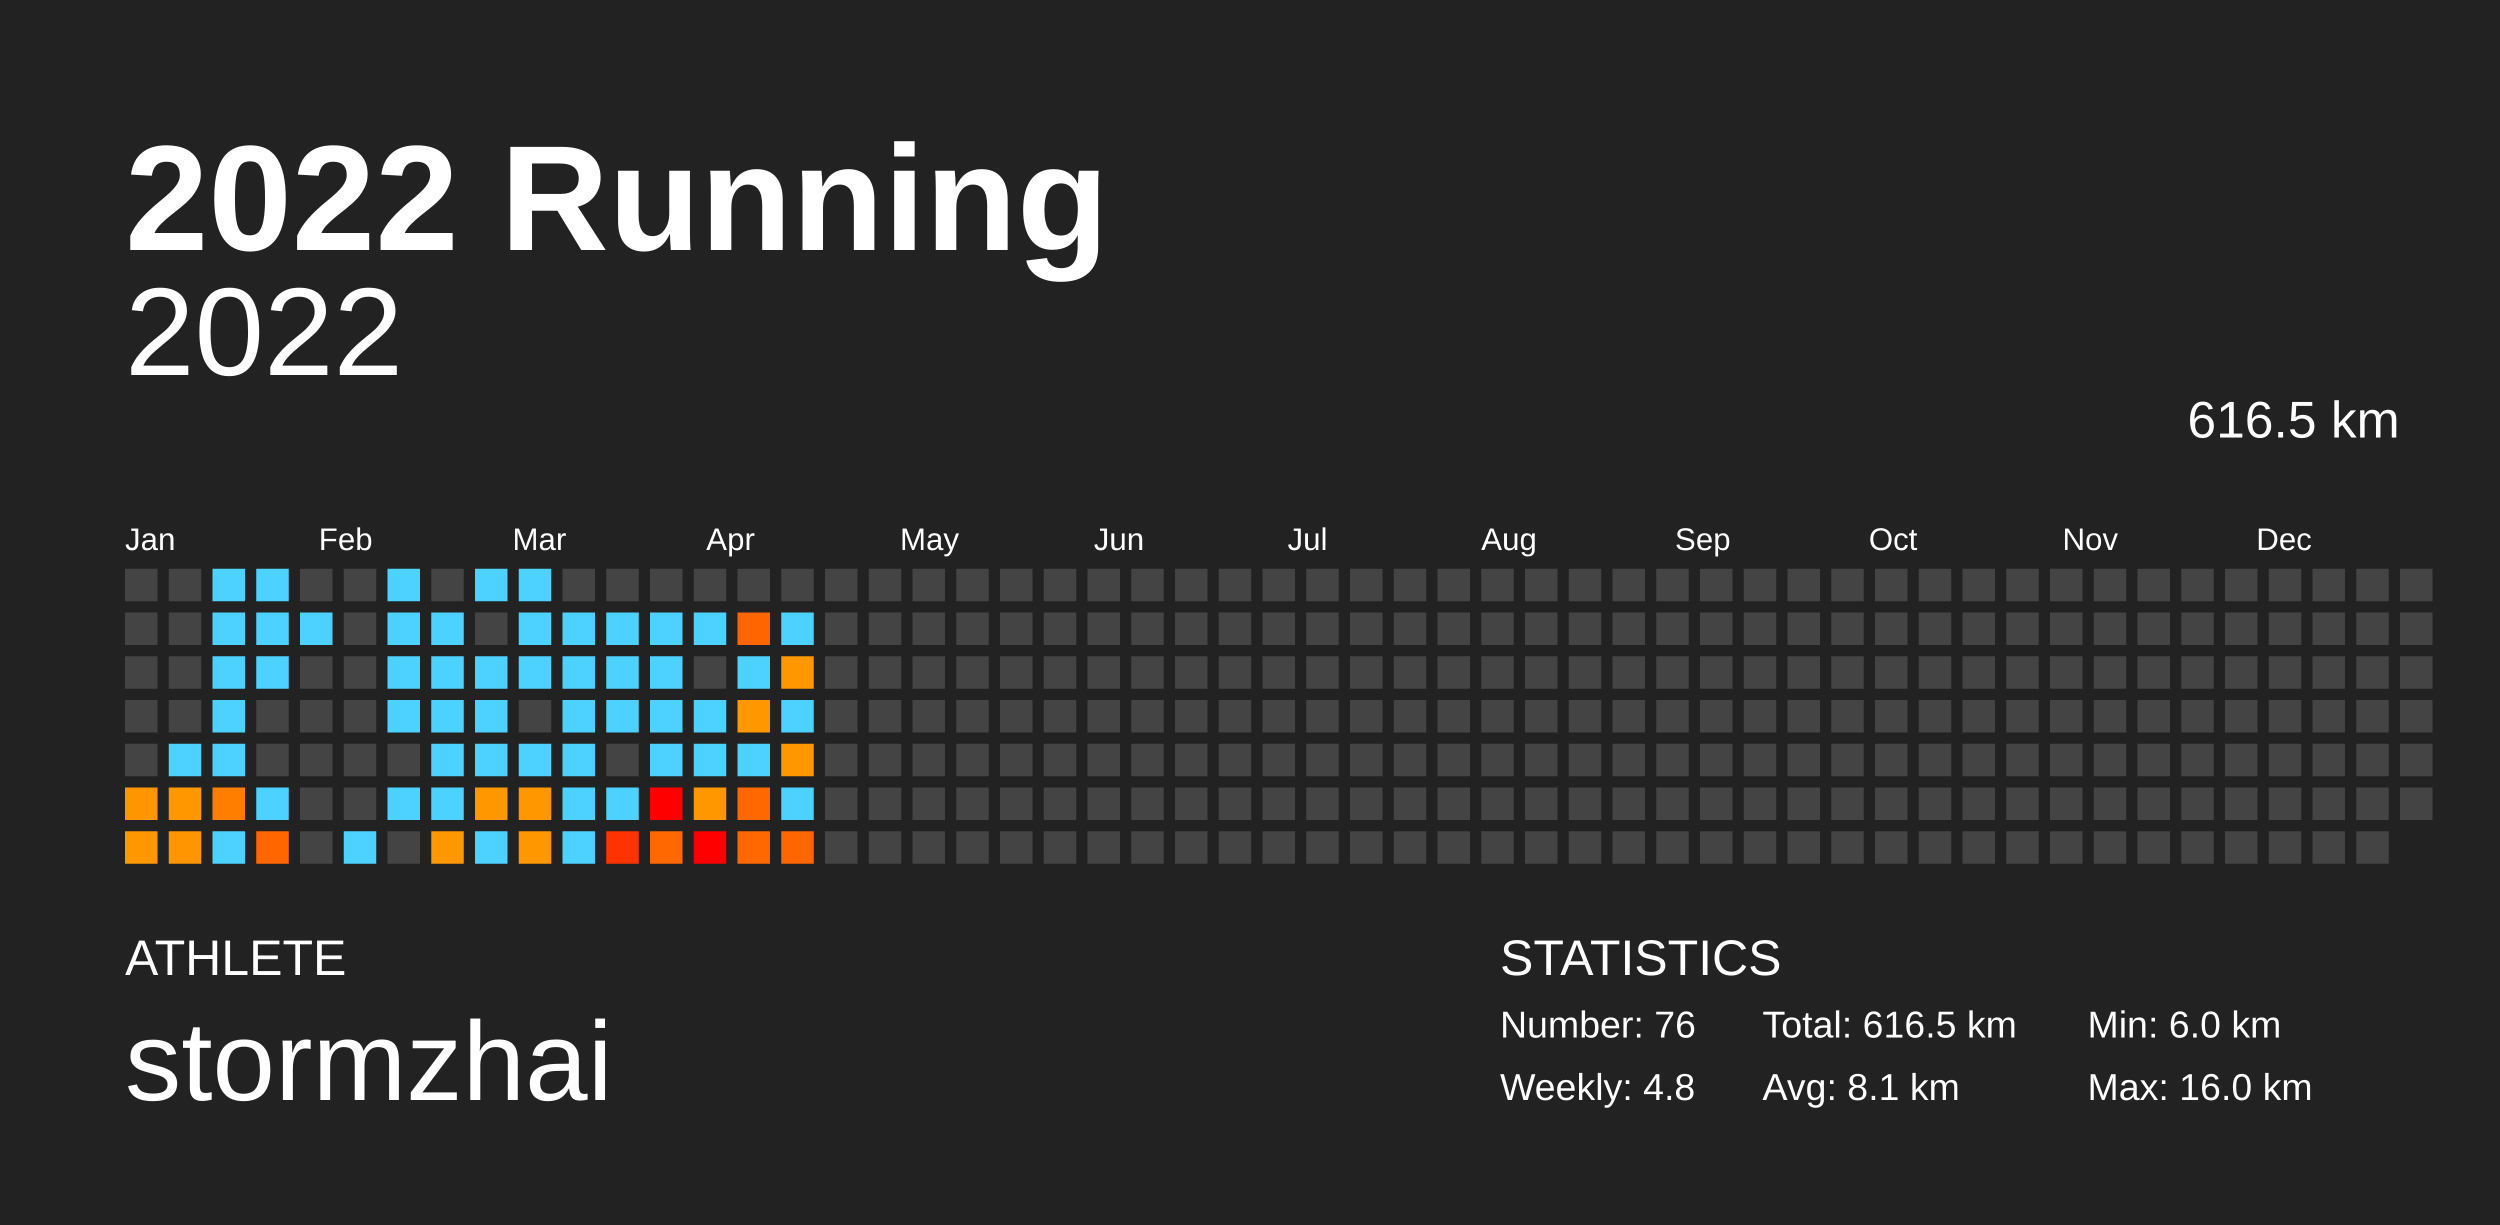
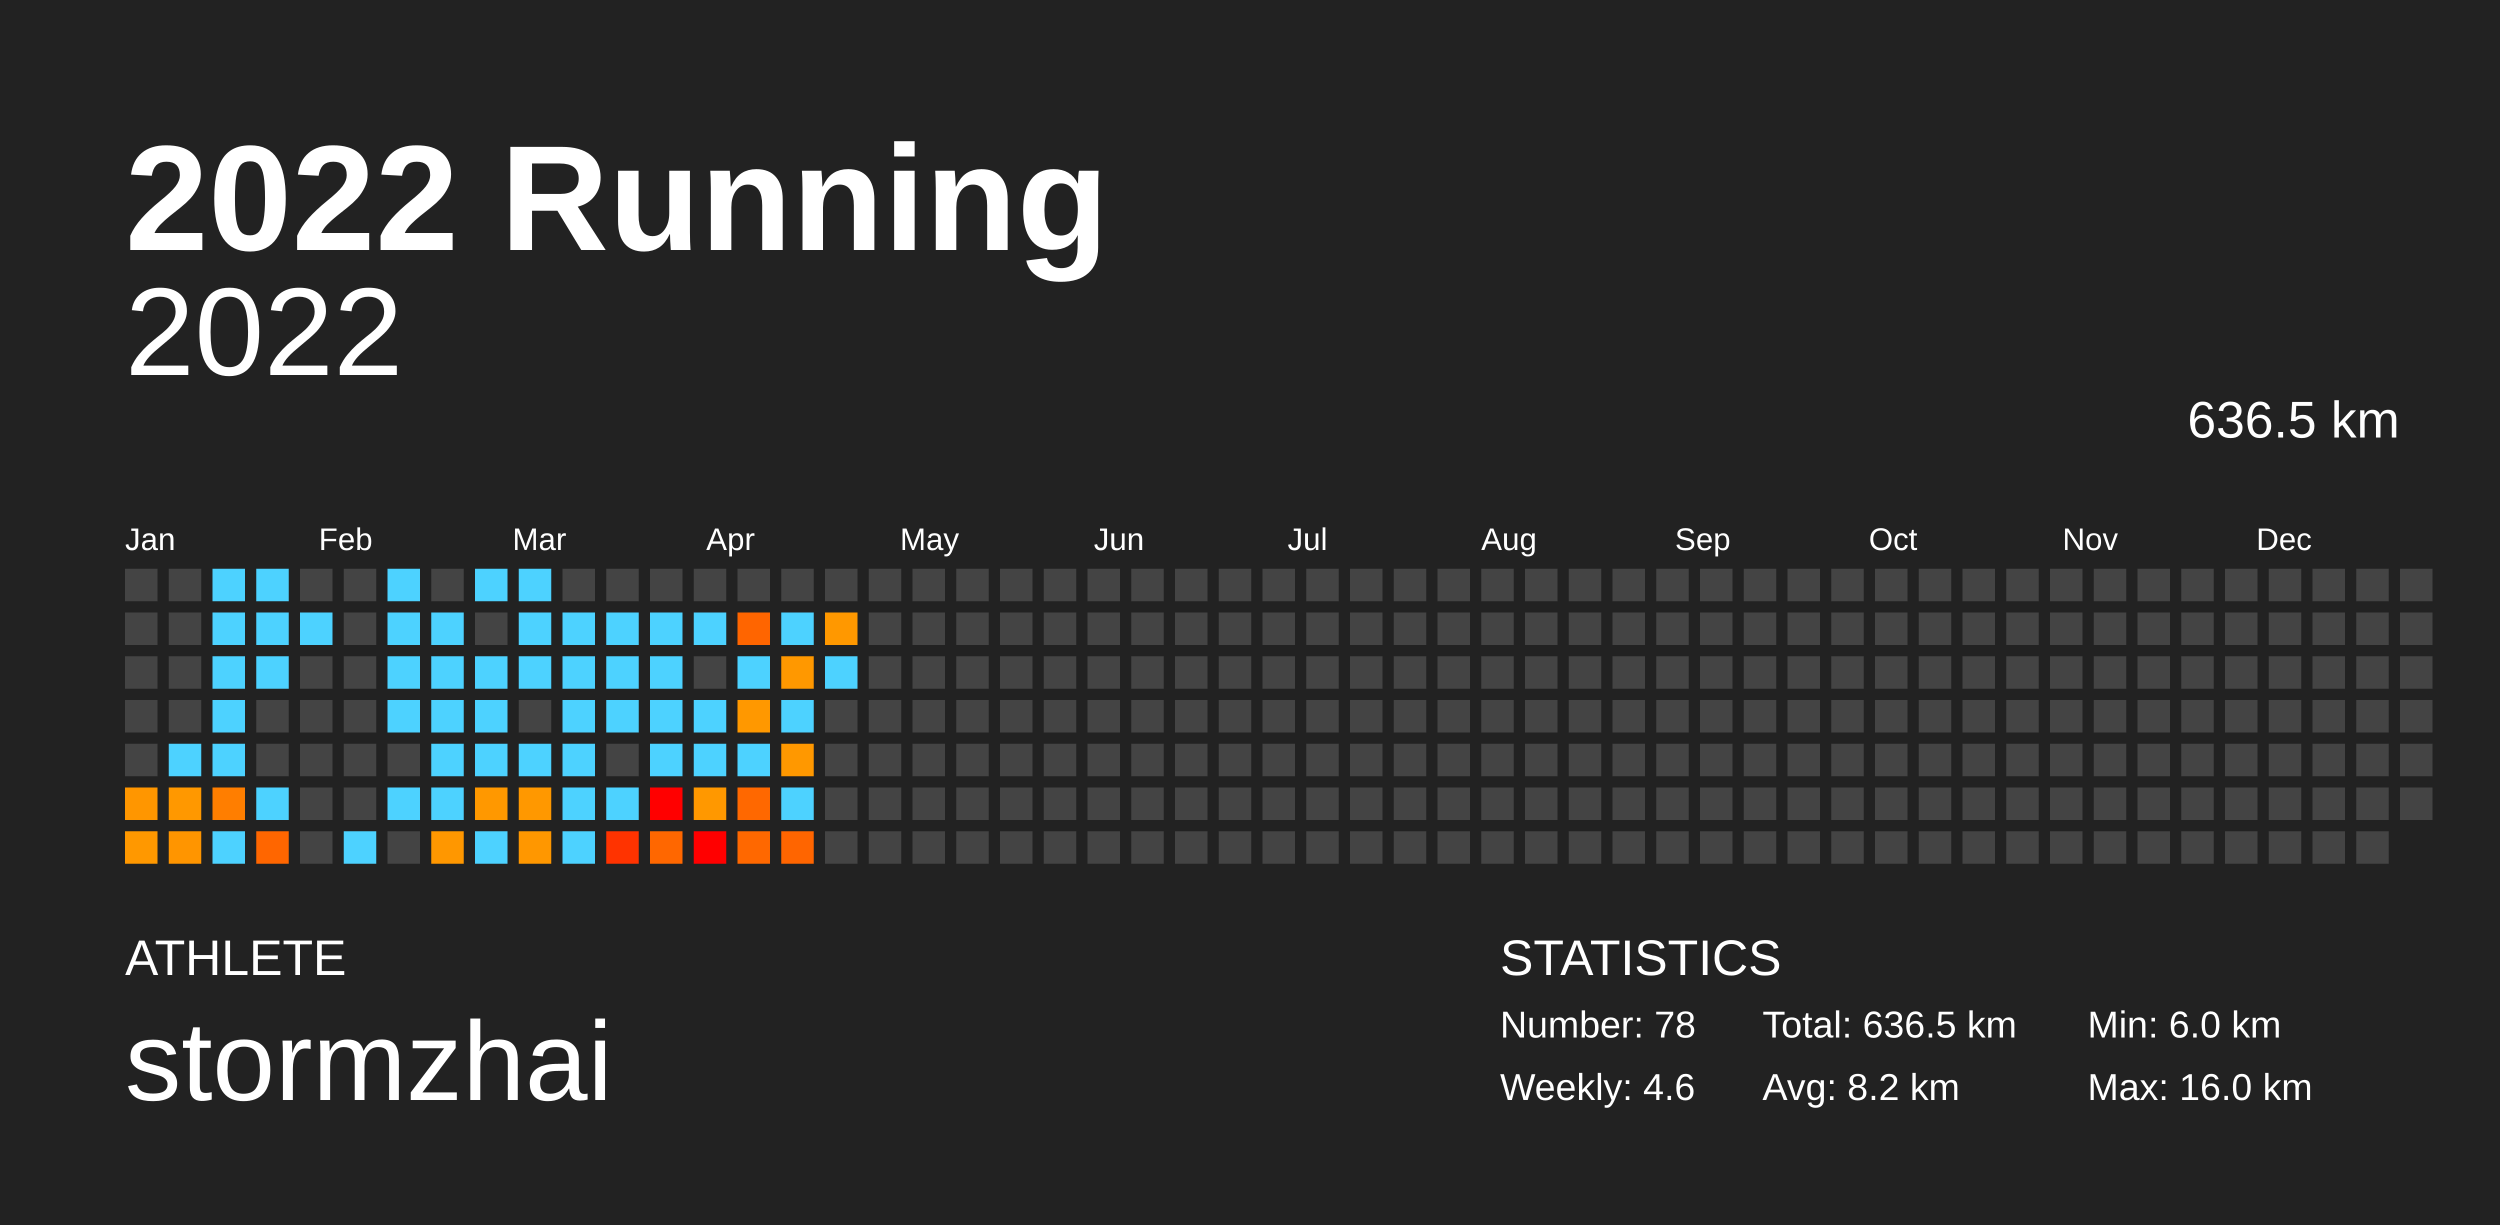
<svg xmlns="http://www.w3.org/2000/svg" baseProfile="full" height="98mm" version="1.1" viewBox="0,0,200,98" width="200mm">
  <defs />
  <rect fill="#222222" height="98" width="200" x="0" y="0" />
  <text fill="#FFFFFF" style="font-size:12px; font-family:Arial; font-weight:bold;" x="10" y="20">2022 Running</text>
  <text fill="#FFFFFF" style="font-size:4px; font-family:Arial" x="10" y="78">ATHLETE</text>
  <text fill="#FFFFFF" style="font-size:9px; font-family:Arial" x="10" y="88">stormzhai</text>
  <text fill="#FFFFFF" style="font-size:4px; font-family:Arial" x="120" y="78">STATISTICS</text>
-   <text fill="#FFFFFF" style="font-size:3px; font-family:Arial" x="120" y="83">Number: 76</text>
-   <text fill="#FFFFFF" style="font-size:3px; font-family:Arial" x="120" y="88">Weekly: 4.8</text>
-   <text fill="#FFFFFF" style="font-size:3px; font-family:Arial" x="141" y="83">Total: 616.5 km</text>
-   <text fill="#FFFFFF" style="font-size:3px; font-family:Arial" x="141" y="88">Avg: 8.1 km</text>
+   <text fill="#FFFFFF" style="font-size:3px; font-family:Arial" x="120" y="83">Number: 78</text>
+   <text fill="#FFFFFF" style="font-size:3px; font-family:Arial" x="120" y="88">Weekly: 4.6</text>
+   <text fill="#FFFFFF" style="font-size:3px; font-family:Arial" x="141" y="83">Total: 636.5 km</text>
+   <text fill="#FFFFFF" style="font-size:3px; font-family:Arial" x="141" y="88">Avg: 8.2 km</text>
  <text fill="#FFFFFF" style="font-size:3px; font-family:Arial" x="167" y="83">Min: 6.0 km</text>
  <text fill="#FFFFFF" style="font-size:3px; font-family:Arial" x="167" y="88">Max: 16.0 km</text>
  <text alignment-baseline="hanging" fill="#FFFFFF" style="font-size:10.0px; font-family:Arial;" x="10" y="30">2022</text>
-   <text alignment-baseline="hanging" fill="#FFFFFF" style="font-size:4.125px; font-family:Arial;" x="175" y="35">616.5 km</text>
+   <text alignment-baseline="hanging" fill="#FFFFFF" style="font-size:4.125px; font-family:Arial;" x="175" y="35">636.5 km</text>
  <text fill="#FFFFFF" style="font-size:2.5px; font-family:Arial" x="10.0" y="44">Jan</text>
  <text fill="#FFFFFF" style="font-size:2.5px; font-family:Arial" x="25.5" y="44">Feb</text>
  <text fill="#FFFFFF" style="font-size:2.5px; font-family:Arial" x="41.0" y="44">Mar</text>
  <text fill="#FFFFFF" style="font-size:2.5px; font-family:Arial" x="56.5" y="44">Apr</text>
  <text fill="#FFFFFF" style="font-size:2.5px; font-family:Arial" x="72.0" y="44">May</text>
  <text fill="#FFFFFF" style="font-size:2.5px; font-family:Arial" x="87.5" y="44">Jun</text>
  <text fill="#FFFFFF" style="font-size:2.5px; font-family:Arial" x="103.0" y="44">Jul</text>
  <text fill="#FFFFFF" style="font-size:2.5px; font-family:Arial" x="118.5" y="44">Aug</text>
  <text fill="#FFFFFF" style="font-size:2.5px; font-family:Arial" x="134.0" y="44">Sep</text>
  <text fill="#FFFFFF" style="font-size:2.5px; font-family:Arial" x="149.5" y="44">Oct</text>
  <text fill="#FFFFFF" style="font-size:2.5px; font-family:Arial" x="165.0" y="44">Nov</text>
  <text fill="#FFFFFF" style="font-size:2.5px; font-family:Arial" x="180.5" y="44">Dec</text>
  <rect fill="#444444" height="2.6" width="2.6" x="10.0" y="45.5" />
  <rect fill="#444444" height="2.6" width="2.6" x="10.0" y="49.0" />
  <rect fill="#444444" height="2.6" width="2.6" x="10.0" y="52.5" />
  <rect fill="#444444" height="2.6" width="2.6" x="10.0" y="56.0" />
  <rect fill="#444444" height="2.6" width="2.6" x="10.0" y="59.5" />
  <rect fill="#ff9600" height="2.6" width="2.6" x="10.0" y="63.0" />
  <rect fill="#ff9800" height="2.6" width="2.6" x="10.0" y="66.5" />
  <rect fill="#444444" height="2.6" width="2.6" x="13.5" y="45.5" />
  <rect fill="#444444" height="2.6" width="2.6" x="13.5" y="49.0" />
  <rect fill="#444444" height="2.6" width="2.6" x="13.5" y="52.5" />
  <rect fill="#444444" height="2.6" width="2.6" x="13.5" y="56.0" />
  <rect fill="#4dd2ff" height="2.6" width="2.6" x="13.5" y="59.5" />
  <rect fill="#ff9800" height="2.6" width="2.6" x="13.5" y="63.0" />
  <rect fill="#ff9500" height="2.6" width="2.6" x="13.5" y="66.5" />
  <rect fill="#4dd2ff" height="2.6" width="2.6" x="17.0" y="45.5" />
  <rect fill="#4dd2ff" height="2.6" width="2.6" x="17.0" y="49.0" />
  <rect fill="#4dd2ff" height="2.6" width="2.6" x="17.0" y="52.5" />
  <rect fill="#4dd2ff" height="2.6" width="2.6" x="17.0" y="56.0" />
  <rect fill="#4dd2ff" height="2.6" width="2.6" x="17.0" y="59.5" />
  <rect fill="#ff7e00" height="2.6" width="2.6" x="17.0" y="63.0" />
  <rect fill="#4dd2ff" height="2.6" width="2.6" x="17.0" y="66.5" />
  <rect fill="#4dd2ff" height="2.6" width="2.6" x="20.5" y="45.5" />
  <rect fill="#4dd2ff" height="2.6" width="2.6" x="20.5" y="49.0" />
  <rect fill="#4dd2ff" height="2.6" width="2.6" x="20.5" y="52.5" />
  <rect fill="#444444" height="2.6" width="2.6" x="20.5" y="56.0" />
  <rect fill="#444444" height="2.6" width="2.6" x="20.5" y="59.5" />
  <rect fill="#4dd2ff" height="2.6" width="2.6" x="20.5" y="63.0" />
  <rect fill="#ff6600" height="2.6" width="2.6" x="20.5" y="66.5" />
  <rect fill="#444444" height="2.6" width="2.6" x="24.0" y="45.5" />
  <rect fill="#4dd2ff" height="2.6" width="2.6" x="24.0" y="49.0" />
  <rect fill="#444444" height="2.6" width="2.6" x="24.0" y="52.5" />
  <rect fill="#444444" height="2.6" width="2.6" x="24.0" y="56.0" />
  <rect fill="#444444" height="2.6" width="2.6" x="24.0" y="59.5" />
  <rect fill="#444444" height="2.6" width="2.6" x="24.0" y="63.0" />
  <rect fill="#444444" height="2.6" width="2.6" x="24.0" y="66.5" />
  <rect fill="#444444" height="2.6" width="2.6" x="27.5" y="45.5" />
  <rect fill="#444444" height="2.6" width="2.6" x="27.5" y="49.0" />
  <rect fill="#444444" height="2.6" width="2.6" x="27.5" y="52.5" />
  <rect fill="#444444" height="2.6" width="2.6" x="27.5" y="56.0" />
  <rect fill="#444444" height="2.6" width="2.6" x="27.5" y="59.5" />
  <rect fill="#444444" height="2.6" width="2.6" x="27.5" y="63.0" />
  <rect fill="#4dd2ff" height="2.6" width="2.6" x="27.5" y="66.5" />
  <rect fill="#4dd2ff" height="2.6" width="2.6" x="31.0" y="45.5" />
  <rect fill="#4dd2ff" height="2.6" width="2.6" x="31.0" y="49.0" />
  <rect fill="#4dd2ff" height="2.6" width="2.6" x="31.0" y="52.5" />
  <rect fill="#4dd2ff" height="2.6" width="2.6" x="31.0" y="56.0" />
  <rect fill="#444444" height="2.6" width="2.6" x="31.0" y="59.5" />
  <rect fill="#4dd2ff" height="2.6" width="2.6" x="31.0" y="63.0" />
  <rect fill="#444444" height="2.6" width="2.6" x="31.0" y="66.5" />
  <rect fill="#444444" height="2.6" width="2.6" x="34.5" y="45.5" />
  <rect fill="#4dd2ff" height="2.6" width="2.6" x="34.5" y="49.0" />
  <rect fill="#4dd2ff" height="2.6" width="2.6" x="34.5" y="52.5" />
  <rect fill="#4dd2ff" height="2.6" width="2.6" x="34.5" y="56.0" />
  <rect fill="#4dd2ff" height="2.6" width="2.6" x="34.5" y="59.5" />
  <rect fill="#4dd2ff" height="2.6" width="2.6" x="34.5" y="63.0" />
  <rect fill="#ff9700" height="2.6" width="2.6" x="34.5" y="66.5" />
  <rect fill="#4dd2ff" height="2.6" width="2.6" x="38.0" y="45.5" />
  <rect fill="#444444" height="2.6" width="2.6" x="38.0" y="49.0" />
  <rect fill="#4dd2ff" height="2.6" width="2.6" x="38.0" y="52.5" />
  <rect fill="#4dd2ff" height="2.6" width="2.6" x="38.0" y="56.0" />
  <rect fill="#4dd2ff" height="2.6" width="2.6" x="38.0" y="59.5" />
  <rect fill="#ff9800" height="2.6" width="2.6" x="38.0" y="63.0" />
  <rect fill="#4dd2ff" height="2.6" width="2.6" x="38.0" y="66.5" />
  <rect fill="#4dd2ff" height="2.6" width="2.6" x="41.5" y="45.5" />
  <rect fill="#4dd2ff" height="2.6" width="2.6" x="41.5" y="49.0" />
  <rect fill="#4dd2ff" height="2.6" width="2.6" x="41.5" y="52.5" />
  <rect fill="#444444" height="2.6" width="2.6" x="41.5" y="56.0" />
  <rect fill="#4dd2ff" height="2.6" width="2.6" x="41.5" y="59.5" />
  <rect fill="#ff9800" height="2.6" width="2.6" x="41.5" y="63.0" />
  <rect fill="#ff9700" height="2.6" width="2.6" x="41.5" y="66.5" />
  <rect fill="#444444" height="2.6" width="2.6" x="45.0" y="45.5" />
  <rect fill="#4dd2ff" height="2.6" width="2.6" x="45.0" y="49.0" />
  <rect fill="#4dd2ff" height="2.6" width="2.6" x="45.0" y="52.5" />
  <rect fill="#4dd2ff" height="2.6" width="2.6" x="45.0" y="56.0" />
  <rect fill="#4dd2ff" height="2.6" width="2.6" x="45.0" y="59.5" />
  <rect fill="#4dd2ff" height="2.6" width="2.6" x="45.0" y="63.0" />
  <rect fill="#4dd2ff" height="2.6" width="2.6" x="45.0" y="66.5" />
  <rect fill="#444444" height="2.6" width="2.6" x="48.5" y="45.5" />
  <rect fill="#4dd2ff" height="2.6" width="2.6" x="48.5" y="49.0" />
  <rect fill="#4dd2ff" height="2.6" width="2.6" x="48.5" y="52.5" />
  <rect fill="#4dd2ff" height="2.6" width="2.6" x="48.5" y="56.0" />
  <rect fill="#444444" height="2.6" width="2.6" x="48.5" y="59.5" />
  <rect fill="#4dd2ff" height="2.6" width="2.6" x="48.5" y="63.0" />
  <rect fill="#ff3300" height="2.6" width="2.6" x="48.5" y="66.5" />
  <rect fill="#444444" height="2.6" width="2.6" x="52.0" y="45.5" />
  <rect fill="#4dd2ff" height="2.6" width="2.6" x="52.0" y="49.0" />
  <rect fill="#4dd2ff" height="2.6" width="2.6" x="52.0" y="52.5" />
  <rect fill="#4dd2ff" height="2.6" width="2.6" x="52.0" y="56.0" />
  <rect fill="#4dd2ff" height="2.6" width="2.6" x="52.0" y="59.5" />
  <rect fill="#ff0000" height="2.6" width="2.6" x="52.0" y="63.0" />
  <rect fill="#ff6700" height="2.6" width="2.6" x="52.0" y="66.5" />
  <rect fill="#444444" height="2.6" width="2.6" x="55.5" y="45.5" />
  <rect fill="#4dd2ff" height="2.6" width="2.6" x="55.5" y="49.0" />
  <rect fill="#444444" height="2.6" width="2.6" x="55.5" y="52.5" />
  <rect fill="#4dd2ff" height="2.6" width="2.6" x="55.5" y="56.0" />
  <rect fill="#4dd2ff" height="2.6" width="2.6" x="55.5" y="59.5" />
  <rect fill="#ff9800" height="2.6" width="2.6" x="55.5" y="63.0" />
  <rect fill="#ff0000" height="2.6" width="2.6" x="55.5" y="66.5" />
  <rect fill="#444444" height="2.6" width="2.6" x="59.0" y="45.5" />
  <rect fill="#ff6500" height="2.6" width="2.6" x="59.0" y="49.0" />
  <rect fill="#4dd2ff" height="2.6" width="2.6" x="59.0" y="52.5" />
  <rect fill="#ff9800" height="2.6" width="2.6" x="59.0" y="56.0" />
  <rect fill="#4dd2ff" height="2.6" width="2.6" x="59.0" y="59.5" />
  <rect fill="#ff6800" height="2.6" width="2.6" x="59.0" y="63.0" />
  <rect fill="#ff6800" height="2.6" width="2.6" x="59.0" y="66.5" />
  <rect fill="#444444" height="2.6" width="2.6" x="62.5" y="45.5" />
  <rect fill="#4dd2ff" height="2.6" width="2.6" x="62.5" y="49.0" />
  <rect fill="#ff9800" height="2.6" width="2.6" x="62.5" y="52.5" />
  <rect fill="#4dd2ff" height="2.6" width="2.6" x="62.5" y="56.0" />
  <rect fill="#ff9800" height="2.6" width="2.6" x="62.5" y="59.5" />
  <rect fill="#4dd2ff" height="2.6" width="2.6" x="62.5" y="63.0" />
  <rect fill="#ff6500" height="2.6" width="2.6" x="62.5" y="66.5" />
  <rect fill="#444444" height="2.6" width="2.6" x="66.0" y="45.5" />
-   <rect fill="#444444" height="2.6" width="2.6" x="66.0" y="49.0" />
-   <rect fill="#444444" height="2.6" width="2.6" x="66.0" y="52.5" />
+   <rect fill="#ff9800" height="2.6" width="2.6" x="66.0" y="49.0" />
+   <rect fill="#4dd2ff" height="2.6" width="2.6" x="66.0" y="52.5" />
  <rect fill="#444444" height="2.6" width="2.6" x="66.0" y="56.0" />
  <rect fill="#444444" height="2.6" width="2.6" x="66.0" y="59.5" />
  <rect fill="#444444" height="2.6" width="2.6" x="66.0" y="63.0" />
  <rect fill="#444444" height="2.6" width="2.6" x="66.0" y="66.5" />
  <rect fill="#444444" height="2.6" width="2.6" x="69.5" y="45.5" />
  <rect fill="#444444" height="2.6" width="2.6" x="69.5" y="49.0" />
  <rect fill="#444444" height="2.6" width="2.6" x="69.5" y="52.5" />
  <rect fill="#444444" height="2.6" width="2.6" x="69.5" y="56.0" />
  <rect fill="#444444" height="2.6" width="2.6" x="69.5" y="59.5" />
  <rect fill="#444444" height="2.6" width="2.6" x="69.5" y="63.0" />
  <rect fill="#444444" height="2.6" width="2.6" x="69.5" y="66.5" />
  <rect fill="#444444" height="2.6" width="2.6" x="73.0" y="45.5" />
  <rect fill="#444444" height="2.6" width="2.6" x="73.0" y="49.0" />
  <rect fill="#444444" height="2.6" width="2.6" x="73.0" y="52.5" />
  <rect fill="#444444" height="2.6" width="2.6" x="73.0" y="56.0" />
  <rect fill="#444444" height="2.6" width="2.6" x="73.0" y="59.5" />
  <rect fill="#444444" height="2.6" width="2.6" x="73.0" y="63.0" />
  <rect fill="#444444" height="2.6" width="2.6" x="73.0" y="66.5" />
  <rect fill="#444444" height="2.6" width="2.6" x="76.5" y="45.5" />
  <rect fill="#444444" height="2.6" width="2.6" x="76.5" y="49.0" />
  <rect fill="#444444" height="2.6" width="2.6" x="76.5" y="52.5" />
  <rect fill="#444444" height="2.6" width="2.6" x="76.5" y="56.0" />
  <rect fill="#444444" height="2.6" width="2.6" x="76.5" y="59.5" />
  <rect fill="#444444" height="2.6" width="2.6" x="76.5" y="63.0" />
  <rect fill="#444444" height="2.6" width="2.6" x="76.5" y="66.5" />
  <rect fill="#444444" height="2.6" width="2.6" x="80.0" y="45.5" />
  <rect fill="#444444" height="2.6" width="2.6" x="80.0" y="49.0" />
  <rect fill="#444444" height="2.6" width="2.6" x="80.0" y="52.5" />
  <rect fill="#444444" height="2.6" width="2.6" x="80.0" y="56.0" />
  <rect fill="#444444" height="2.6" width="2.6" x="80.0" y="59.5" />
  <rect fill="#444444" height="2.6" width="2.6" x="80.0" y="63.0" />
  <rect fill="#444444" height="2.6" width="2.6" x="80.0" y="66.5" />
  <rect fill="#444444" height="2.6" width="2.6" x="83.5" y="45.5" />
  <rect fill="#444444" height="2.6" width="2.6" x="83.5" y="49.0" />
  <rect fill="#444444" height="2.6" width="2.6" x="83.5" y="52.5" />
  <rect fill="#444444" height="2.6" width="2.6" x="83.5" y="56.0" />
  <rect fill="#444444" height="2.6" width="2.6" x="83.5" y="59.5" />
  <rect fill="#444444" height="2.6" width="2.6" x="83.5" y="63.0" />
  <rect fill="#444444" height="2.6" width="2.6" x="83.5" y="66.5" />
  <rect fill="#444444" height="2.6" width="2.6" x="87.0" y="45.5" />
  <rect fill="#444444" height="2.6" width="2.6" x="87.0" y="49.0" />
  <rect fill="#444444" height="2.6" width="2.6" x="87.0" y="52.5" />
  <rect fill="#444444" height="2.6" width="2.6" x="87.0" y="56.0" />
  <rect fill="#444444" height="2.6" width="2.6" x="87.0" y="59.5" />
  <rect fill="#444444" height="2.6" width="2.6" x="87.0" y="63.0" />
  <rect fill="#444444" height="2.6" width="2.6" x="87.0" y="66.5" />
  <rect fill="#444444" height="2.6" width="2.6" x="90.5" y="45.5" />
  <rect fill="#444444" height="2.6" width="2.6" x="90.5" y="49.0" />
  <rect fill="#444444" height="2.6" width="2.6" x="90.5" y="52.5" />
  <rect fill="#444444" height="2.6" width="2.6" x="90.5" y="56.0" />
  <rect fill="#444444" height="2.6" width="2.6" x="90.5" y="59.5" />
  <rect fill="#444444" height="2.6" width="2.6" x="90.5" y="63.0" />
  <rect fill="#444444" height="2.6" width="2.6" x="90.5" y="66.5" />
  <rect fill="#444444" height="2.6" width="2.6" x="94.0" y="45.5" />
  <rect fill="#444444" height="2.6" width="2.6" x="94.0" y="49.0" />
  <rect fill="#444444" height="2.6" width="2.6" x="94.0" y="52.5" />
  <rect fill="#444444" height="2.6" width="2.6" x="94.0" y="56.0" />
  <rect fill="#444444" height="2.6" width="2.6" x="94.0" y="59.5" />
  <rect fill="#444444" height="2.6" width="2.6" x="94.0" y="63.0" />
  <rect fill="#444444" height="2.6" width="2.6" x="94.0" y="66.5" />
  <rect fill="#444444" height="2.6" width="2.6" x="97.5" y="45.5" />
  <rect fill="#444444" height="2.6" width="2.6" x="97.5" y="49.0" />
  <rect fill="#444444" height="2.6" width="2.6" x="97.5" y="52.5" />
  <rect fill="#444444" height="2.6" width="2.6" x="97.5" y="56.0" />
  <rect fill="#444444" height="2.6" width="2.6" x="97.5" y="59.5" />
  <rect fill="#444444" height="2.6" width="2.6" x="97.5" y="63.0" />
  <rect fill="#444444" height="2.6" width="2.6" x="97.5" y="66.5" />
  <rect fill="#444444" height="2.6" width="2.6" x="101.0" y="45.5" />
  <rect fill="#444444" height="2.6" width="2.6" x="101.0" y="49.0" />
  <rect fill="#444444" height="2.6" width="2.6" x="101.0" y="52.5" />
  <rect fill="#444444" height="2.6" width="2.6" x="101.0" y="56.0" />
  <rect fill="#444444" height="2.6" width="2.6" x="101.0" y="59.5" />
  <rect fill="#444444" height="2.6" width="2.6" x="101.0" y="63.0" />
  <rect fill="#444444" height="2.6" width="2.6" x="101.0" y="66.5" />
  <rect fill="#444444" height="2.6" width="2.6" x="104.5" y="45.5" />
  <rect fill="#444444" height="2.6" width="2.6" x="104.5" y="49.0" />
  <rect fill="#444444" height="2.6" width="2.6" x="104.5" y="52.5" />
  <rect fill="#444444" height="2.6" width="2.6" x="104.5" y="56.0" />
  <rect fill="#444444" height="2.6" width="2.6" x="104.5" y="59.5" />
  <rect fill="#444444" height="2.6" width="2.6" x="104.5" y="63.0" />
  <rect fill="#444444" height="2.6" width="2.6" x="104.5" y="66.5" />
  <rect fill="#444444" height="2.6" width="2.6" x="108.0" y="45.5" />
  <rect fill="#444444" height="2.6" width="2.6" x="108.0" y="49.0" />
  <rect fill="#444444" height="2.6" width="2.6" x="108.0" y="52.5" />
  <rect fill="#444444" height="2.6" width="2.6" x="108.0" y="56.0" />
  <rect fill="#444444" height="2.6" width="2.6" x="108.0" y="59.5" />
  <rect fill="#444444" height="2.6" width="2.6" x="108.0" y="63.0" />
  <rect fill="#444444" height="2.6" width="2.6" x="108.0" y="66.5" />
  <rect fill="#444444" height="2.6" width="2.6" x="111.5" y="45.5" />
  <rect fill="#444444" height="2.6" width="2.6" x="111.5" y="49.0" />
  <rect fill="#444444" height="2.6" width="2.6" x="111.5" y="52.5" />
  <rect fill="#444444" height="2.6" width="2.6" x="111.5" y="56.0" />
  <rect fill="#444444" height="2.6" width="2.6" x="111.5" y="59.5" />
  <rect fill="#444444" height="2.6" width="2.6" x="111.5" y="63.0" />
  <rect fill="#444444" height="2.6" width="2.6" x="111.5" y="66.5" />
  <rect fill="#444444" height="2.6" width="2.6" x="115.0" y="45.5" />
  <rect fill="#444444" height="2.6" width="2.6" x="115.0" y="49.0" />
  <rect fill="#444444" height="2.6" width="2.6" x="115.0" y="52.5" />
  <rect fill="#444444" height="2.6" width="2.6" x="115.0" y="56.0" />
  <rect fill="#444444" height="2.6" width="2.6" x="115.0" y="59.5" />
  <rect fill="#444444" height="2.6" width="2.6" x="115.0" y="63.0" />
  <rect fill="#444444" height="2.6" width="2.6" x="115.0" y="66.5" />
  <rect fill="#444444" height="2.6" width="2.6" x="118.5" y="45.5" />
  <rect fill="#444444" height="2.6" width="2.6" x="118.5" y="49.0" />
  <rect fill="#444444" height="2.6" width="2.6" x="118.5" y="52.5" />
  <rect fill="#444444" height="2.6" width="2.6" x="118.5" y="56.0" />
  <rect fill="#444444" height="2.6" width="2.6" x="118.5" y="59.5" />
  <rect fill="#444444" height="2.6" width="2.6" x="118.5" y="63.0" />
  <rect fill="#444444" height="2.6" width="2.6" x="118.5" y="66.5" />
  <rect fill="#444444" height="2.6" width="2.6" x="122.0" y="45.5" />
  <rect fill="#444444" height="2.6" width="2.6" x="122.0" y="49.0" />
  <rect fill="#444444" height="2.6" width="2.6" x="122.0" y="52.5" />
  <rect fill="#444444" height="2.6" width="2.6" x="122.0" y="56.0" />
  <rect fill="#444444" height="2.6" width="2.6" x="122.0" y="59.5" />
  <rect fill="#444444" height="2.6" width="2.6" x="122.0" y="63.0" />
  <rect fill="#444444" height="2.6" width="2.6" x="122.0" y="66.5" />
  <rect fill="#444444" height="2.6" width="2.6" x="125.5" y="45.5" />
  <rect fill="#444444" height="2.6" width="2.6" x="125.5" y="49.0" />
  <rect fill="#444444" height="2.6" width="2.6" x="125.5" y="52.5" />
  <rect fill="#444444" height="2.6" width="2.6" x="125.5" y="56.0" />
  <rect fill="#444444" height="2.6" width="2.6" x="125.5" y="59.5" />
  <rect fill="#444444" height="2.6" width="2.6" x="125.5" y="63.0" />
  <rect fill="#444444" height="2.6" width="2.6" x="125.5" y="66.5" />
  <rect fill="#444444" height="2.6" width="2.6" x="129.0" y="45.5" />
  <rect fill="#444444" height="2.6" width="2.6" x="129.0" y="49.0" />
  <rect fill="#444444" height="2.6" width="2.6" x="129.0" y="52.5" />
  <rect fill="#444444" height="2.6" width="2.6" x="129.0" y="56.0" />
  <rect fill="#444444" height="2.6" width="2.6" x="129.0" y="59.5" />
  <rect fill="#444444" height="2.6" width="2.6" x="129.0" y="63.0" />
  <rect fill="#444444" height="2.6" width="2.6" x="129.0" y="66.5" />
  <rect fill="#444444" height="2.6" width="2.6" x="132.5" y="45.5" />
  <rect fill="#444444" height="2.6" width="2.6" x="132.5" y="49.0" />
  <rect fill="#444444" height="2.6" width="2.6" x="132.5" y="52.5" />
  <rect fill="#444444" height="2.6" width="2.6" x="132.5" y="56.0" />
  <rect fill="#444444" height="2.6" width="2.6" x="132.5" y="59.5" />
  <rect fill="#444444" height="2.6" width="2.6" x="132.5" y="63.0" />
  <rect fill="#444444" height="2.6" width="2.6" x="132.5" y="66.5" />
  <rect fill="#444444" height="2.6" width="2.6" x="136.0" y="45.5" />
  <rect fill="#444444" height="2.6" width="2.6" x="136.0" y="49.0" />
  <rect fill="#444444" height="2.6" width="2.6" x="136.0" y="52.5" />
  <rect fill="#444444" height="2.6" width="2.6" x="136.0" y="56.0" />
  <rect fill="#444444" height="2.6" width="2.6" x="136.0" y="59.5" />
  <rect fill="#444444" height="2.6" width="2.6" x="136.0" y="63.0" />
  <rect fill="#444444" height="2.6" width="2.6" x="136.0" y="66.5" />
  <rect fill="#444444" height="2.6" width="2.6" x="139.5" y="45.5" />
  <rect fill="#444444" height="2.6" width="2.6" x="139.5" y="49.0" />
  <rect fill="#444444" height="2.6" width="2.6" x="139.5" y="52.5" />
  <rect fill="#444444" height="2.6" width="2.6" x="139.5" y="56.0" />
  <rect fill="#444444" height="2.6" width="2.6" x="139.5" y="59.5" />
  <rect fill="#444444" height="2.6" width="2.6" x="139.5" y="63.0" />
  <rect fill="#444444" height="2.6" width="2.6" x="139.5" y="66.5" />
  <rect fill="#444444" height="2.6" width="2.6" x="143.0" y="45.5" />
  <rect fill="#444444" height="2.6" width="2.6" x="143.0" y="49.0" />
  <rect fill="#444444" height="2.6" width="2.6" x="143.0" y="52.5" />
  <rect fill="#444444" height="2.6" width="2.6" x="143.0" y="56.0" />
  <rect fill="#444444" height="2.6" width="2.6" x="143.0" y="59.5" />
  <rect fill="#444444" height="2.6" width="2.6" x="143.0" y="63.0" />
  <rect fill="#444444" height="2.6" width="2.6" x="143.0" y="66.5" />
  <rect fill="#444444" height="2.6" width="2.6" x="146.5" y="45.5" />
  <rect fill="#444444" height="2.6" width="2.6" x="146.5" y="49.0" />
  <rect fill="#444444" height="2.6" width="2.6" x="146.5" y="52.5" />
  <rect fill="#444444" height="2.6" width="2.6" x="146.5" y="56.0" />
  <rect fill="#444444" height="2.6" width="2.6" x="146.5" y="59.5" />
  <rect fill="#444444" height="2.6" width="2.6" x="146.5" y="63.0" />
  <rect fill="#444444" height="2.6" width="2.6" x="146.5" y="66.5" />
  <rect fill="#444444" height="2.6" width="2.6" x="150.0" y="45.5" />
  <rect fill="#444444" height="2.6" width="2.6" x="150.0" y="49.0" />
  <rect fill="#444444" height="2.6" width="2.6" x="150.0" y="52.5" />
  <rect fill="#444444" height="2.6" width="2.6" x="150.0" y="56.0" />
  <rect fill="#444444" height="2.6" width="2.6" x="150.0" y="59.5" />
  <rect fill="#444444" height="2.6" width="2.6" x="150.0" y="63.0" />
  <rect fill="#444444" height="2.6" width="2.6" x="150.0" y="66.5" />
  <rect fill="#444444" height="2.6" width="2.6" x="153.5" y="45.5" />
  <rect fill="#444444" height="2.6" width="2.6" x="153.5" y="49.0" />
  <rect fill="#444444" height="2.6" width="2.6" x="153.5" y="52.5" />
  <rect fill="#444444" height="2.6" width="2.6" x="153.5" y="56.0" />
  <rect fill="#444444" height="2.6" width="2.6" x="153.5" y="59.5" />
  <rect fill="#444444" height="2.6" width="2.6" x="153.5" y="63.0" />
  <rect fill="#444444" height="2.6" width="2.6" x="153.5" y="66.5" />
  <rect fill="#444444" height="2.6" width="2.6" x="157.0" y="45.5" />
  <rect fill="#444444" height="2.6" width="2.6" x="157.0" y="49.0" />
  <rect fill="#444444" height="2.6" width="2.6" x="157.0" y="52.5" />
  <rect fill="#444444" height="2.6" width="2.6" x="157.0" y="56.0" />
  <rect fill="#444444" height="2.6" width="2.6" x="157.0" y="59.5" />
  <rect fill="#444444" height="2.6" width="2.6" x="157.0" y="63.0" />
  <rect fill="#444444" height="2.6" width="2.6" x="157.0" y="66.5" />
  <rect fill="#444444" height="2.6" width="2.6" x="160.5" y="45.5" />
  <rect fill="#444444" height="2.6" width="2.6" x="160.5" y="49.0" />
  <rect fill="#444444" height="2.6" width="2.6" x="160.5" y="52.5" />
  <rect fill="#444444" height="2.6" width="2.6" x="160.5" y="56.0" />
  <rect fill="#444444" height="2.6" width="2.6" x="160.5" y="59.5" />
  <rect fill="#444444" height="2.6" width="2.6" x="160.5" y="63.0" />
  <rect fill="#444444" height="2.6" width="2.6" x="160.5" y="66.5" />
  <rect fill="#444444" height="2.6" width="2.6" x="164.0" y="45.5" />
  <rect fill="#444444" height="2.6" width="2.6" x="164.0" y="49.0" />
  <rect fill="#444444" height="2.6" width="2.6" x="164.0" y="52.5" />
  <rect fill="#444444" height="2.6" width="2.6" x="164.0" y="56.0" />
  <rect fill="#444444" height="2.6" width="2.6" x="164.0" y="59.5" />
  <rect fill="#444444" height="2.6" width="2.6" x="164.0" y="63.0" />
  <rect fill="#444444" height="2.6" width="2.6" x="164.0" y="66.5" />
  <rect fill="#444444" height="2.6" width="2.6" x="167.5" y="45.5" />
  <rect fill="#444444" height="2.6" width="2.6" x="167.5" y="49.0" />
  <rect fill="#444444" height="2.6" width="2.6" x="167.5" y="52.5" />
  <rect fill="#444444" height="2.6" width="2.6" x="167.5" y="56.0" />
  <rect fill="#444444" height="2.6" width="2.6" x="167.5" y="59.5" />
  <rect fill="#444444" height="2.6" width="2.6" x="167.5" y="63.0" />
  <rect fill="#444444" height="2.6" width="2.6" x="167.5" y="66.5" />
  <rect fill="#444444" height="2.6" width="2.6" x="171.0" y="45.5" />
  <rect fill="#444444" height="2.6" width="2.6" x="171.0" y="49.0" />
  <rect fill="#444444" height="2.6" width="2.6" x="171.0" y="52.5" />
  <rect fill="#444444" height="2.6" width="2.6" x="171.0" y="56.0" />
  <rect fill="#444444" height="2.6" width="2.6" x="171.0" y="59.5" />
  <rect fill="#444444" height="2.6" width="2.6" x="171.0" y="63.0" />
  <rect fill="#444444" height="2.6" width="2.6" x="171.0" y="66.5" />
  <rect fill="#444444" height="2.6" width="2.6" x="174.5" y="45.5" />
  <rect fill="#444444" height="2.6" width="2.6" x="174.5" y="49.0" />
  <rect fill="#444444" height="2.6" width="2.6" x="174.5" y="52.5" />
  <rect fill="#444444" height="2.6" width="2.6" x="174.5" y="56.0" />
  <rect fill="#444444" height="2.6" width="2.6" x="174.5" y="59.5" />
  <rect fill="#444444" height="2.6" width="2.6" x="174.5" y="63.0" />
  <rect fill="#444444" height="2.6" width="2.6" x="174.5" y="66.5" />
  <rect fill="#444444" height="2.6" width="2.6" x="178.0" y="45.5" />
  <rect fill="#444444" height="2.6" width="2.6" x="178.0" y="49.0" />
  <rect fill="#444444" height="2.6" width="2.6" x="178.0" y="52.5" />
  <rect fill="#444444" height="2.6" width="2.6" x="178.0" y="56.0" />
  <rect fill="#444444" height="2.6" width="2.6" x="178.0" y="59.5" />
  <rect fill="#444444" height="2.6" width="2.6" x="178.0" y="63.0" />
  <rect fill="#444444" height="2.6" width="2.6" x="178.0" y="66.5" />
  <rect fill="#444444" height="2.6" width="2.6" x="181.5" y="45.5" />
  <rect fill="#444444" height="2.6" width="2.6" x="181.5" y="49.0" />
  <rect fill="#444444" height="2.6" width="2.6" x="181.5" y="52.5" />
  <rect fill="#444444" height="2.6" width="2.6" x="181.5" y="56.0" />
  <rect fill="#444444" height="2.6" width="2.6" x="181.5" y="59.5" />
  <rect fill="#444444" height="2.6" width="2.6" x="181.5" y="63.0" />
  <rect fill="#444444" height="2.6" width="2.6" x="181.5" y="66.5" />
  <rect fill="#444444" height="2.6" width="2.6" x="185.0" y="45.5" />
  <rect fill="#444444" height="2.6" width="2.6" x="185.0" y="49.0" />
  <rect fill="#444444" height="2.6" width="2.6" x="185.0" y="52.5" />
  <rect fill="#444444" height="2.6" width="2.6" x="185.0" y="56.0" />
  <rect fill="#444444" height="2.6" width="2.6" x="185.0" y="59.5" />
  <rect fill="#444444" height="2.6" width="2.6" x="185.0" y="63.0" />
  <rect fill="#444444" height="2.6" width="2.6" x="185.0" y="66.5" />
  <rect fill="#444444" height="2.6" width="2.6" x="188.5" y="45.5" />
  <rect fill="#444444" height="2.6" width="2.6" x="188.5" y="49.0" />
  <rect fill="#444444" height="2.6" width="2.6" x="188.5" y="52.5" />
  <rect fill="#444444" height="2.6" width="2.6" x="188.5" y="56.0" />
  <rect fill="#444444" height="2.6" width="2.6" x="188.5" y="59.5" />
  <rect fill="#444444" height="2.6" width="2.6" x="188.5" y="63.0" />
  <rect fill="#444444" height="2.6" width="2.6" x="188.5" y="66.5" />
  <rect fill="#444444" height="2.6" width="2.6" x="192.0" y="45.5" />
  <rect fill="#444444" height="2.6" width="2.6" x="192.0" y="49.0" />
  <rect fill="#444444" height="2.6" width="2.6" x="192.0" y="52.5" />
  <rect fill="#444444" height="2.6" width="2.6" x="192.0" y="56.0" />
  <rect fill="#444444" height="2.6" width="2.6" x="192.0" y="59.5" />
  <rect fill="#444444" height="2.6" width="2.6" x="192.0" y="63.0" />
</svg>
